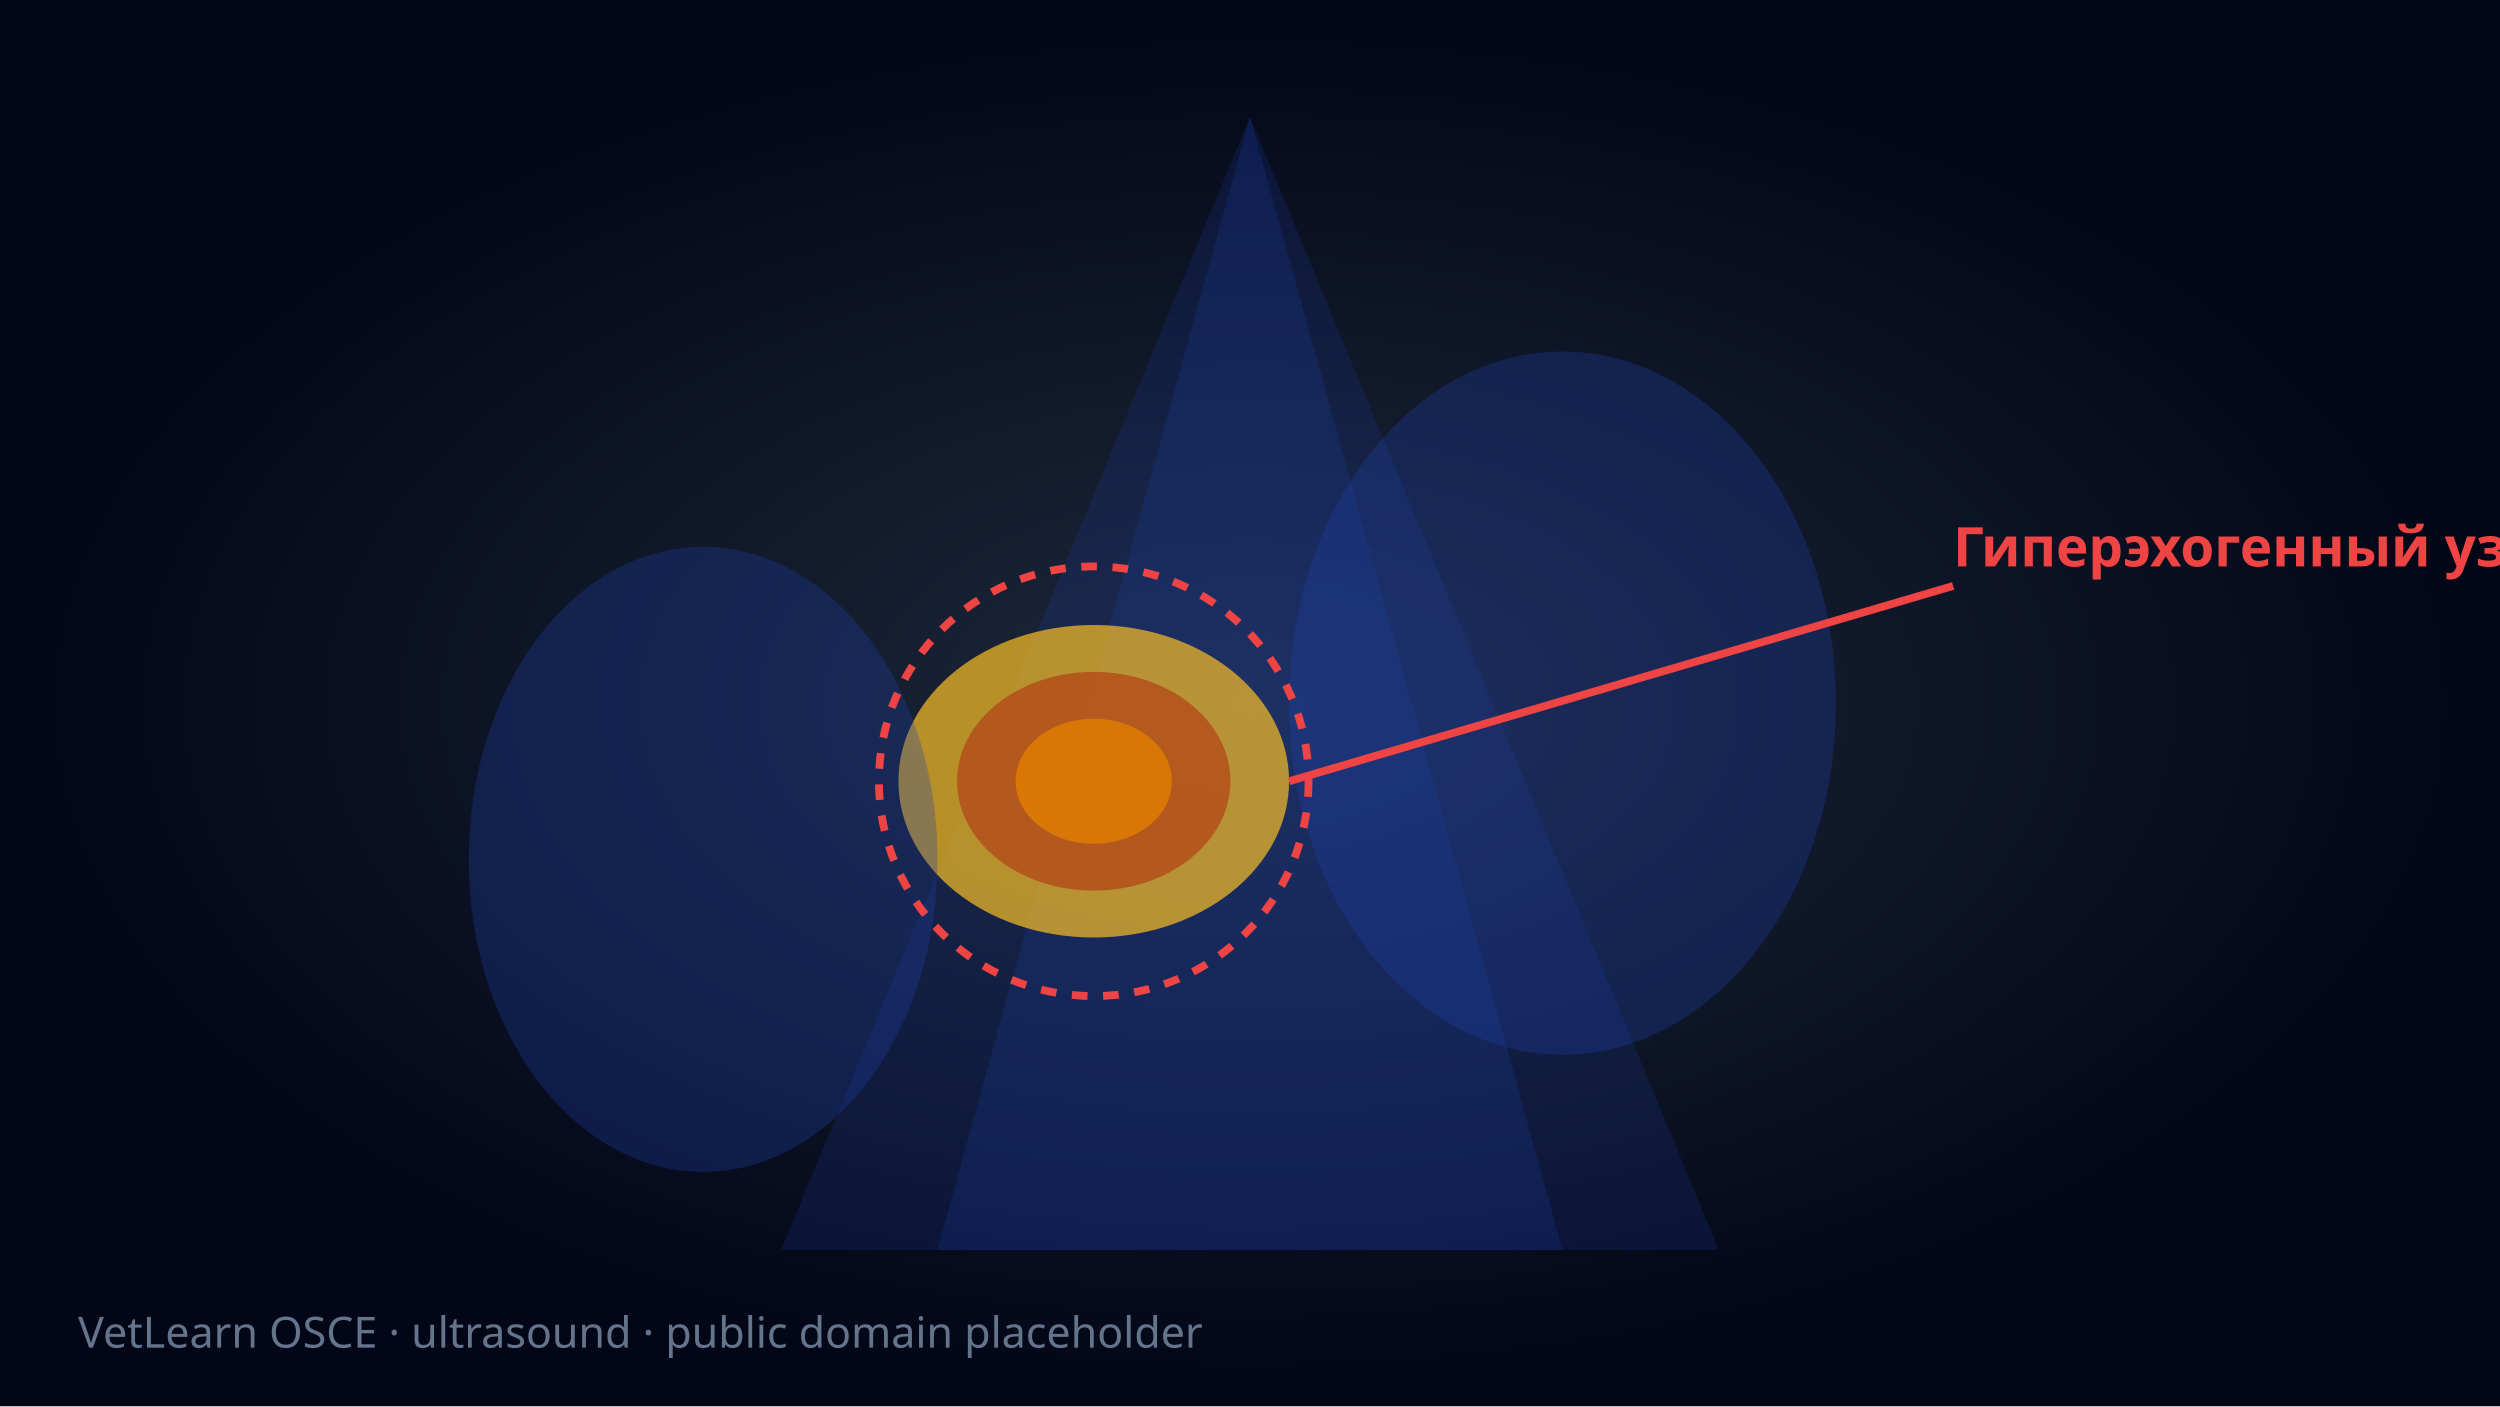
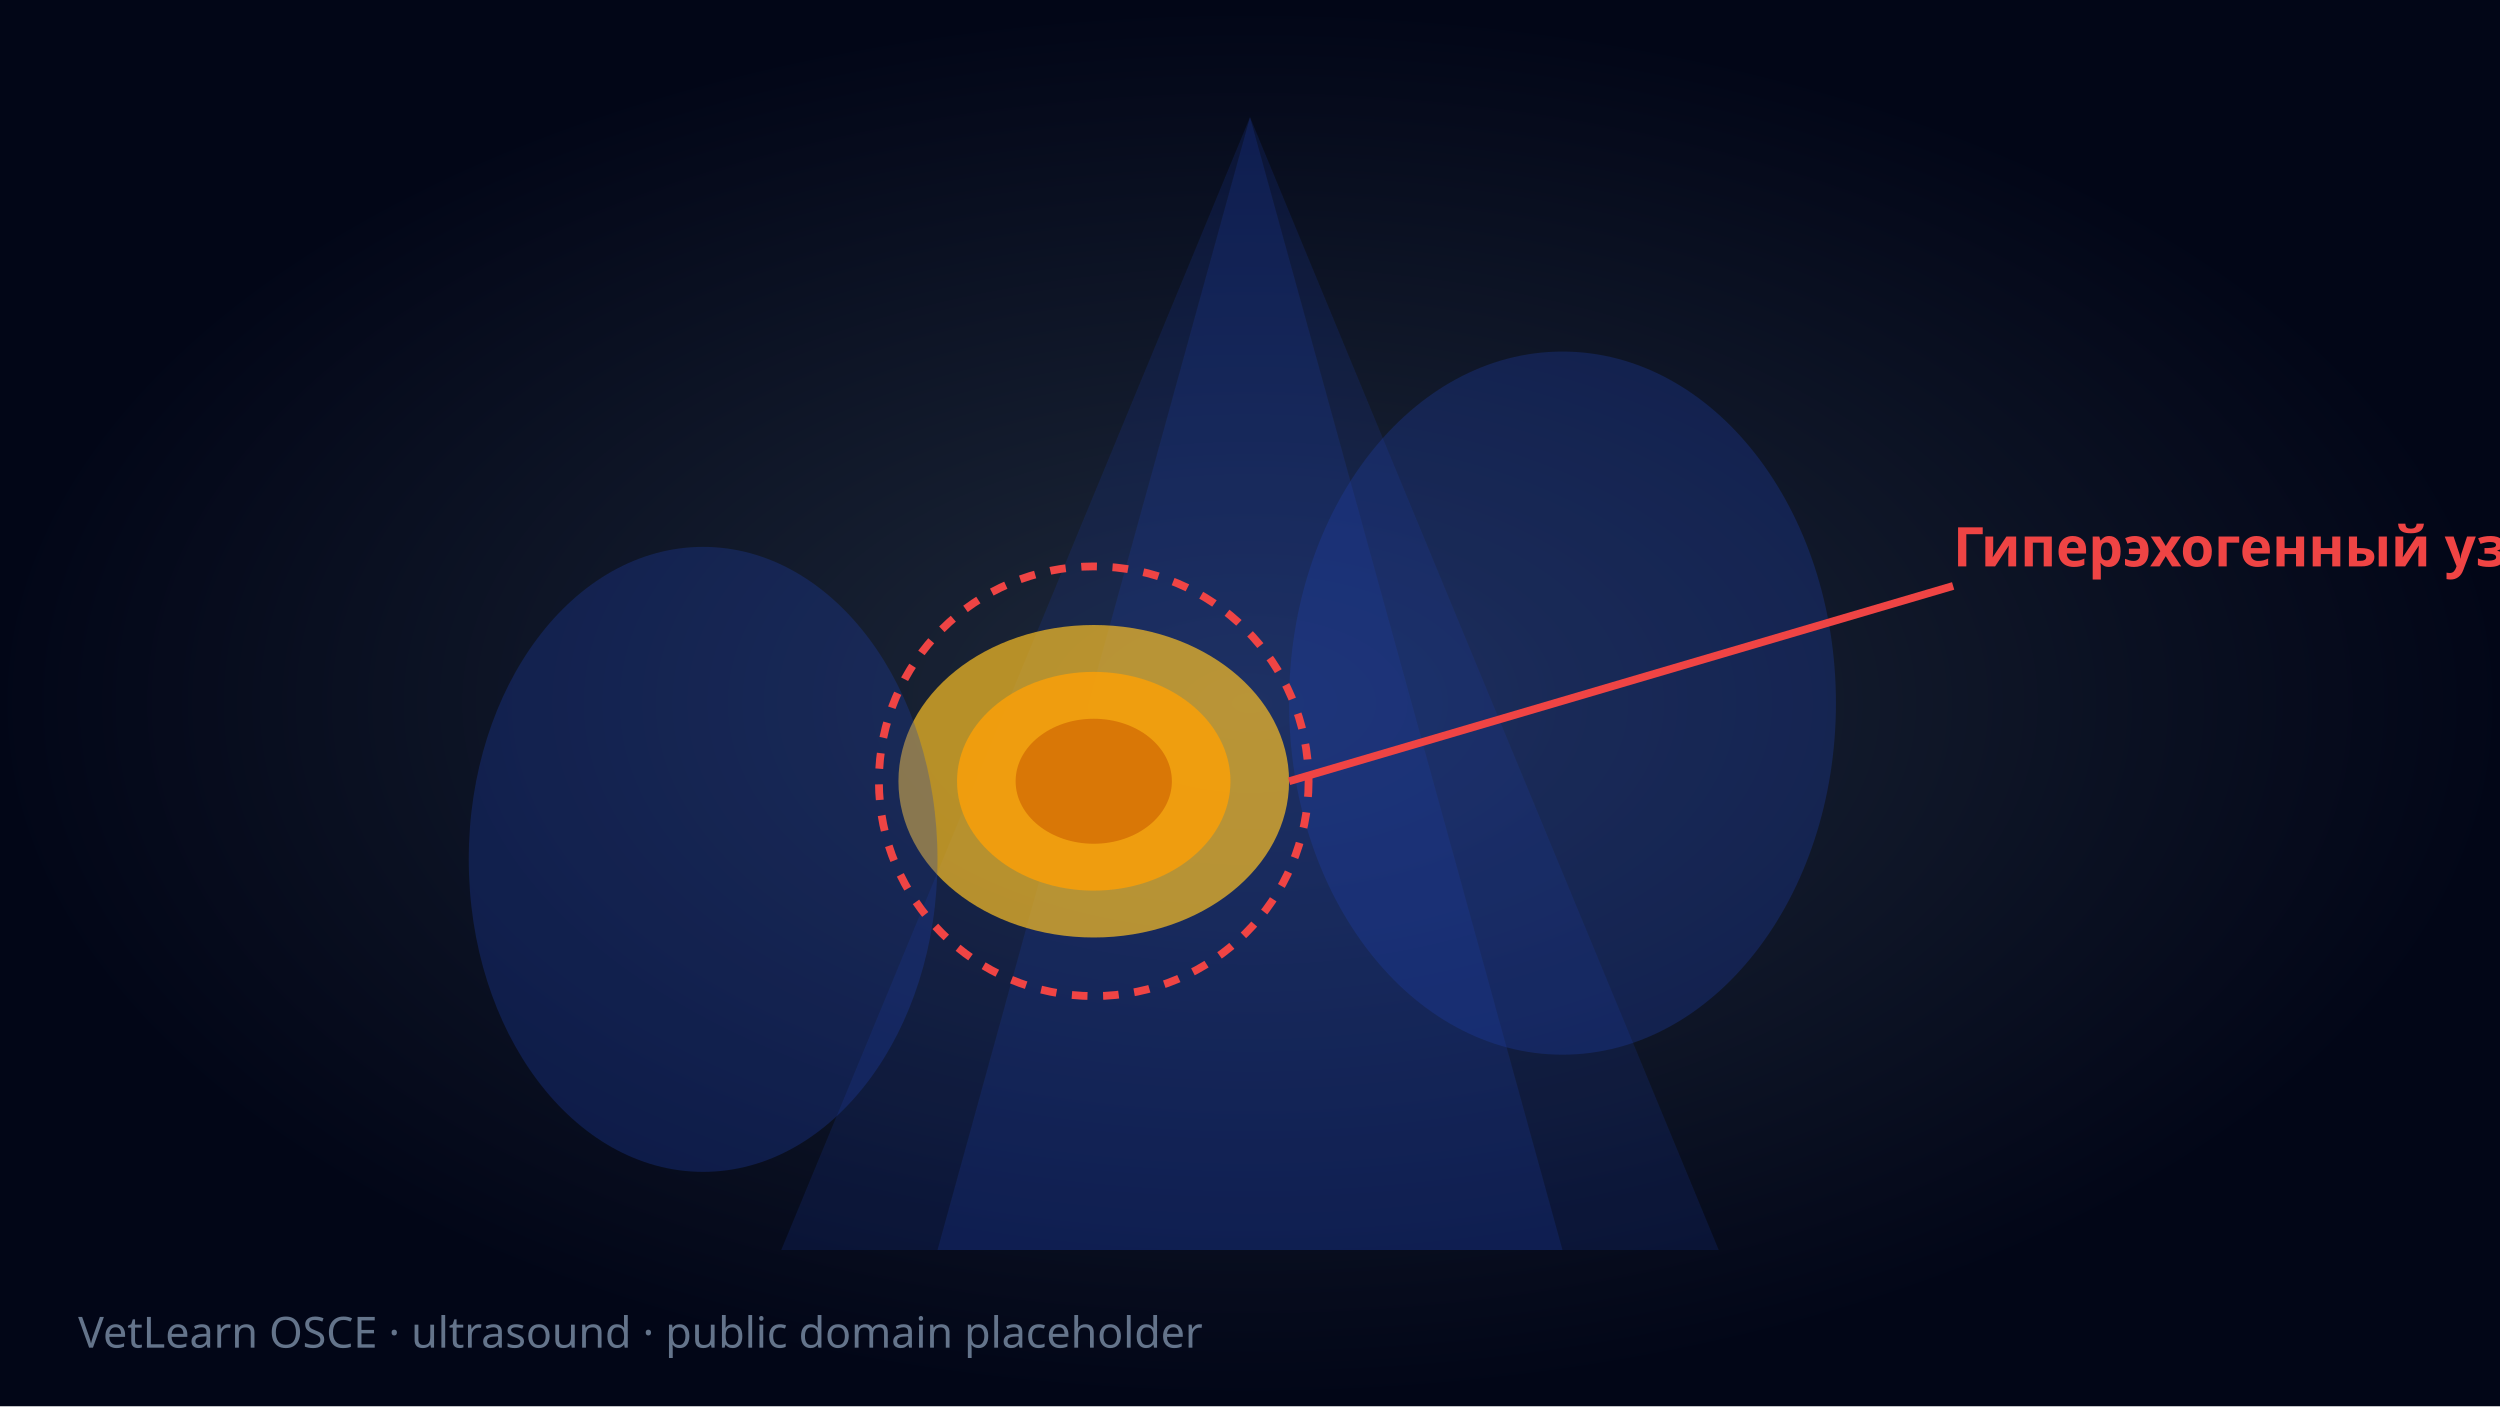
<svg xmlns="http://www.w3.org/2000/svg" viewBox="0 0 640 360" width="640" height="360">
  <defs>
    <radialGradient id="usbg1">
      <stop offset="0" stop-color="#1E293B" />
      <stop offset="1" stop-color="#020617" />
    </radialGradient>
  </defs>
  <rect width="640" height="360" fill="url(#usbg1)" />
  <g opacity="0.6">
    <path d="M 320 30 L 200 320 L 440 320 Z" fill="#1E40AF" opacity="0.3" />
    <path d="M 320 30 L 240 320 L 400 320 Z" fill="#1E40AF" opacity="0.4" />
  </g>
  <g>
    <ellipse cx="280" cy="200" rx="50" ry="40" fill="#FBBF24" opacity="0.7" />
-     <ellipse cx="280" cy="200" rx="35" ry="28" fill="#B4531C" opacity="0.9" />
+     <ellipse cx="280" cy="200" rx="35" ry="28" fill="#F59E0B" opacity="0.9" />
    <ellipse cx="280" cy="200" rx="20" ry="16" fill="#D97706" />
  </g>
  <g fill="#1E40AF" opacity="0.3">
    <ellipse cx="180" cy="220" rx="60" ry="80" />
    <ellipse cx="400" cy="180" rx="70" ry="90" />
  </g>
  <line x1="330" y1="200" x2="500" y2="150" stroke="#EF4444" stroke-width="2" />
  <circle cx="280" cy="200" r="55" stroke="#EF4444" stroke-width="2" fill="none" stroke-dasharray="4 4" />
  <text x="500" y="145" font-family="sans-serif" font-size="14" fill="#EF4444" font-weight="bold">Гиперэхогенный узел</text>
  <text x="20" y="345" font-family="sans-serif" font-size="11" fill="#64748B">VetLearn OSCE · ultrasound · public domain placeholder</text>
</svg>
